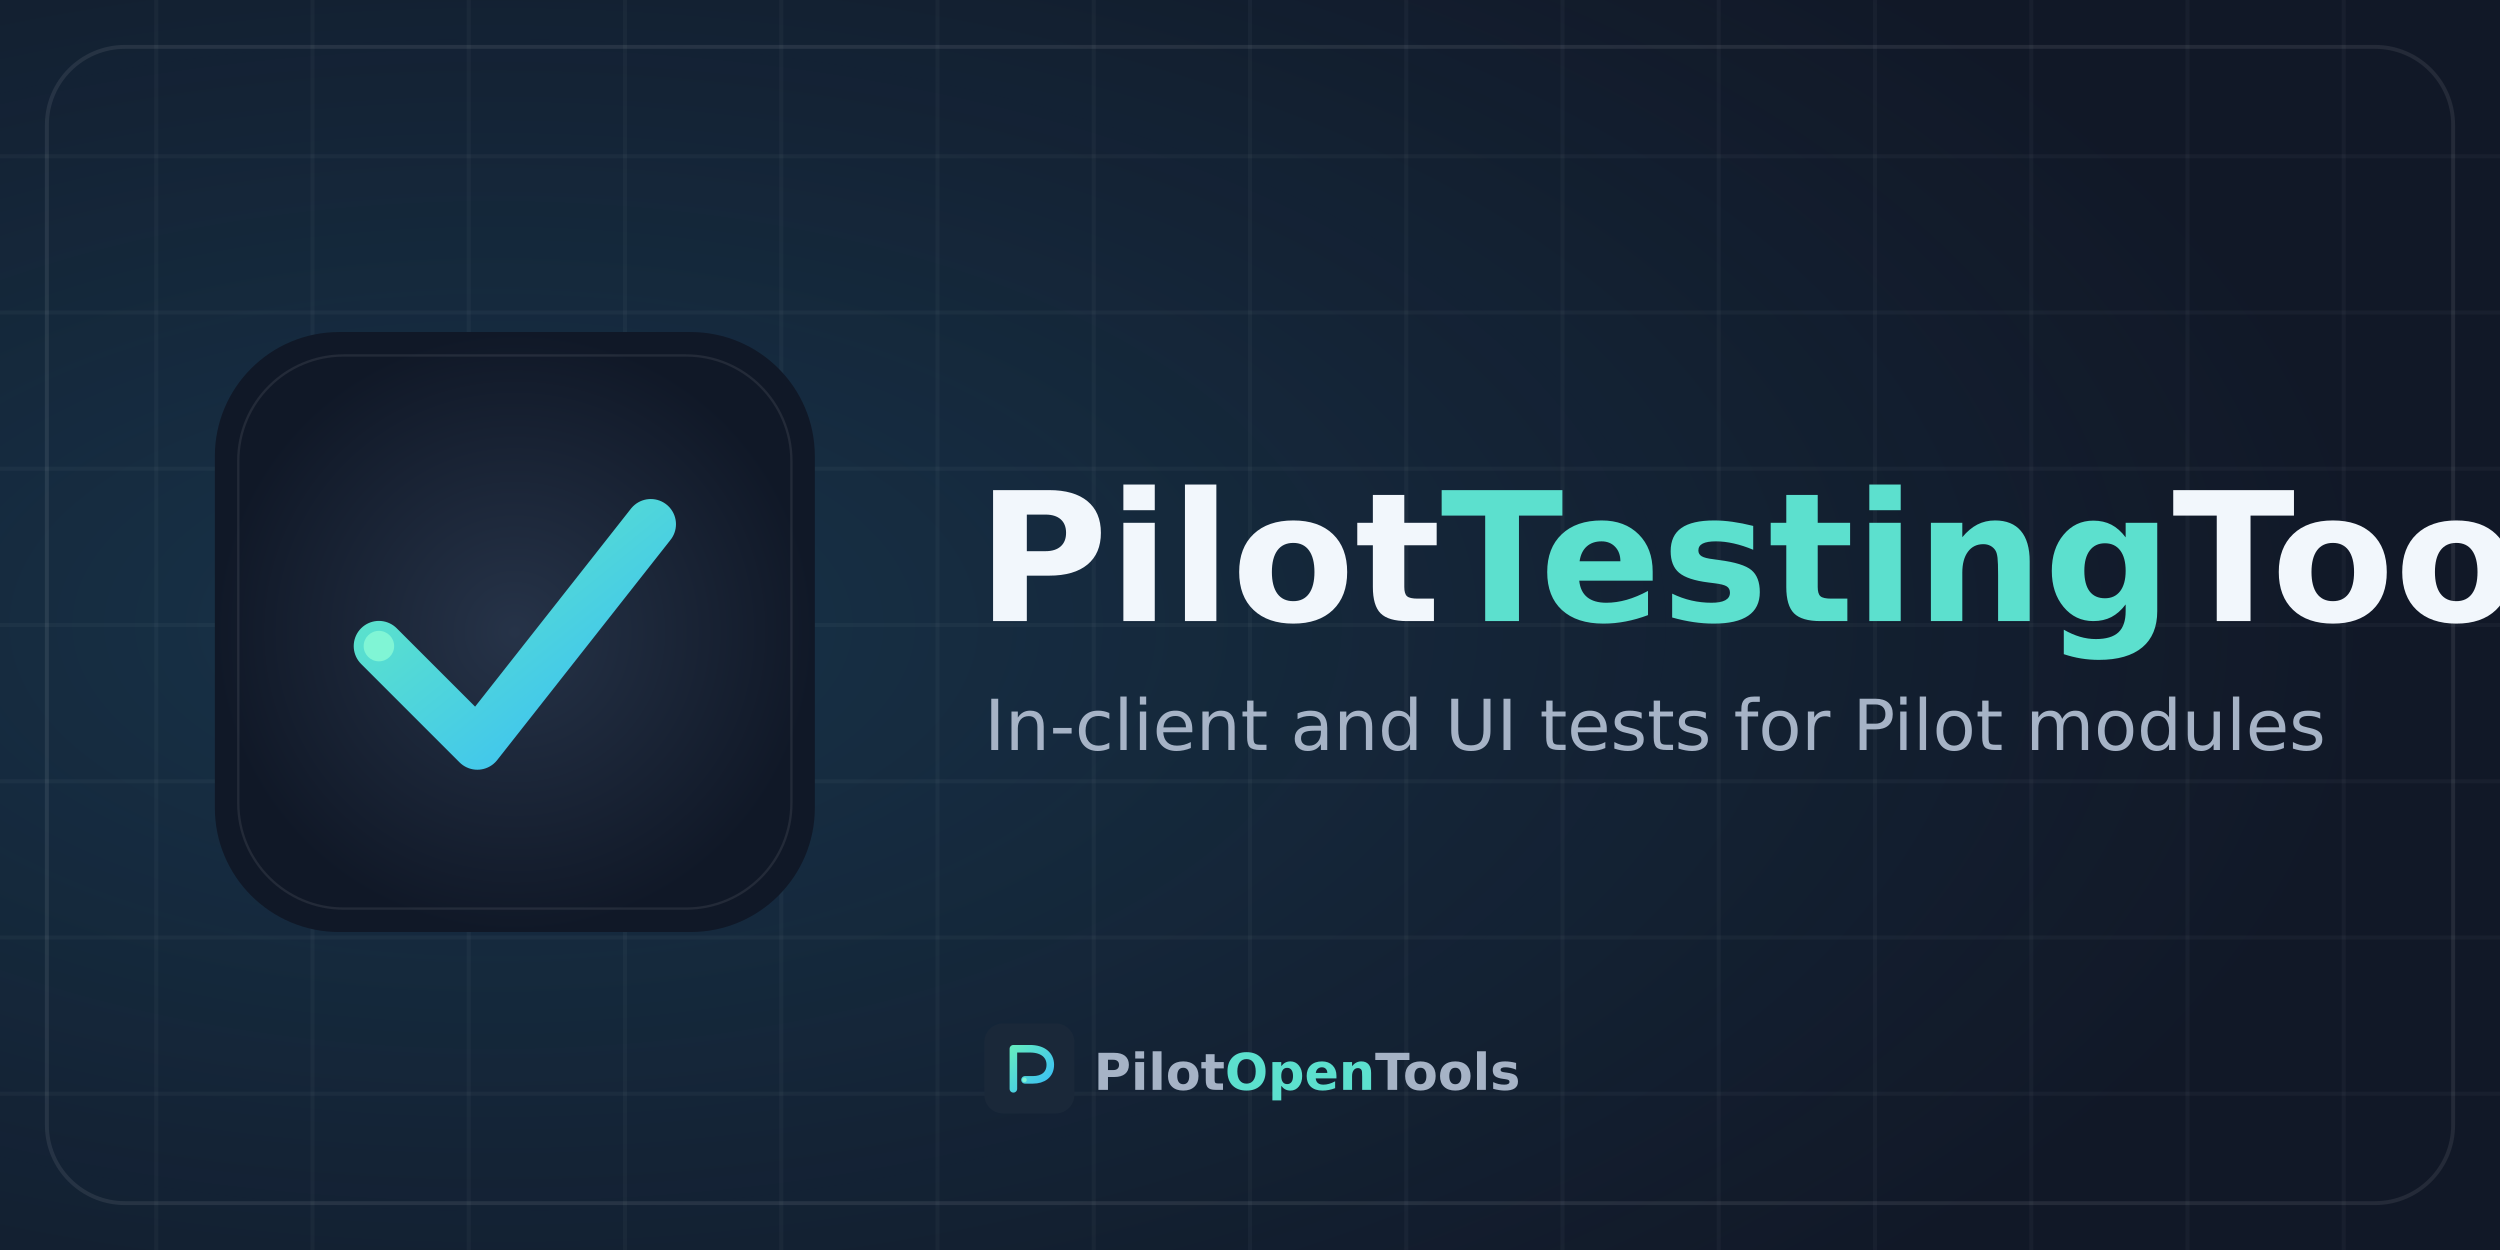
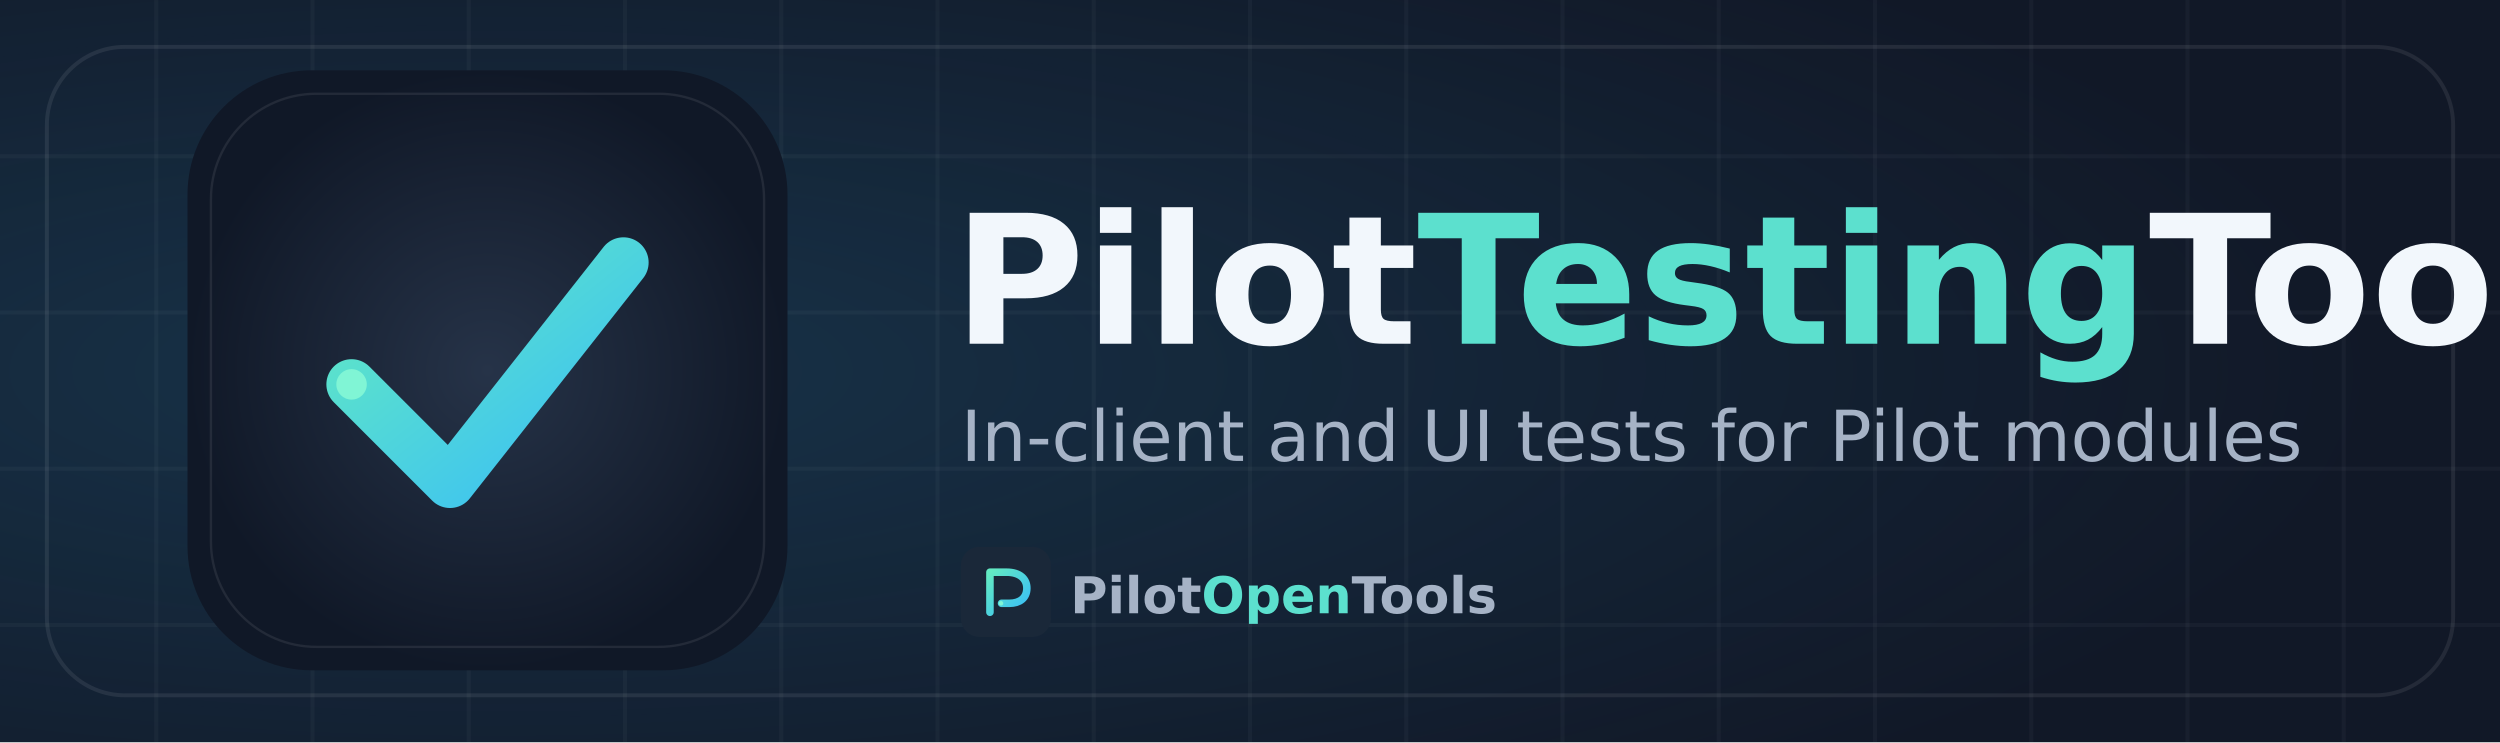
- <svg xmlns="http://www.w3.org/2000/svg" width="1280" height="640" viewBox="0 0 1280 640">
+ <svg xmlns="http://www.w3.org/2000/svg" width="1280" height="380" viewBox="0 0 1280 380">
  <defs>
    <linearGradient id="a" x1="0" x2="1" y1="0" y2="1">
      <stop stop-color="#63EAC2" />
      <stop offset="1" stop-color="#38BDF8" />
    </linearGradient>
    <linearGradient id="b" x1="0" x2="1" y1="0" y2="1">
      <stop stop-color="#68B9FF" />
      <stop offset="1" stop-color="#A78BFA" />
    </linearGradient>
    <radialGradient id="bg">
      <stop stop-color="#263348" />
      <stop offset="1" stop-color="#101827" />
    </radialGradient>
    <radialGradient id="glow" cx="0.2" cy="0.5" r="0.75">
      <stop stop-color="#38BDF8" stop-opacity="0.16" />
      <stop offset="1" stop-color="#38BDF8" stop-opacity="0" />
    </radialGradient>
  </defs>
-   <rect width="1280" height="640" fill="#111827" />
-   <rect width="1280" height="640" fill="url(#glow)" />
+   <rect width="1280" height="380" fill="#111827" />
+   <rect width="1280" height="380" fill="url(#glow)" />
  <g stroke="#ffffff" stroke-opacity="0.035" stroke-width="2">
-     <path d="M0 80H1280M0 160H1280M0 240H1280M0 320H1280M0 400H1280M0 480H1280M0 560H1280" />
-     <path d="M80 0V640M160 0V640M240 0V640M320 0V640M400 0V640M480 0V640M560 0V640M640 0V640M720 0V640M800 0V640M880 0V640M960 0V640M1040 0V640M1120 0V640M1200 0V640" />
+     <path d="M0 80H1280M0 160H1280M0 240H1280M0 320H1280" />
+     <path d="M80 0V380M160 0V380M240 0V380M320 0V380M400 0V380M480 0V380M560 0V380M640 0V380M720 0V380M800 0V380M880 0V380M960 0V380M1040 0V380M1120 0V380M1200 0V380" />
  </g>
-   <rect x="24" y="24" width="1232" height="592" rx="40" fill="none" stroke="#ffffff" stroke-opacity="0.08" stroke-width="2" />
-   <g transform="translate(110 170) scale(.6)">
+   <rect x="24" y="24" width="1232" height="332" rx="40" fill="none" stroke="#ffffff" stroke-opacity="0.08" stroke-width="2" />
+   <g transform="translate(96 36) scale(.6)">
    <rect width="512" height="512" rx="106" fill="url(#bg)" />
    <rect x="20" y="20" width="472" height="472" rx="90" fill="none" stroke="#ffffff" stroke-opacity="0.08" stroke-width="2" />
    <path d="M140 268 L224 352 L372 164" fill="none" stroke="url(#a)" stroke-width="43" stroke-linecap="round" stroke-linejoin="round" />
    <circle cx="140" cy="268" r="13" fill="#80F5D5" />
  </g>
-   <text x="500" y="318" font-family="'Segoe UI','DejaVu Sans',Arial,sans-serif" font-size="92" font-weight="700" fill="#F2F7FC">Pilot<tspan fill="#5CE0CE">Testing</tspan>Tools</text>
-   <text x="504" y="384" font-family="'Segoe UI','DejaVu Sans',Arial,sans-serif" font-size="36" fill="#A6B3C6">In-client and UI tests for Pilot modules</text>
-   <g transform="translate(504 524) scale(.09)">
+   <text x="488" y="176" font-family="'Segoe UI','DejaVu Sans',Arial,sans-serif" font-size="92" font-weight="700" fill="#F2F7FC">Pilot<tspan fill="#5CE0CE">Testing</tspan>Tools</text>
+   <text x="492" y="236" font-family="'Segoe UI','DejaVu Sans',Arial,sans-serif" font-size="36" fill="#A6B3C6">In-client and UI tests for Pilot modules</text>
+   <g transform="translate(492 280) scale(.09)">
    <rect width="512" height="512" rx="106" fill="#1A2839" />
    <path d="M165 372 V144 H259 C336 144 375 183 375 235 C375 292 333 321 276 321 H231" fill="none" stroke="url(#a)" stroke-width="43" stroke-linecap="round" stroke-linejoin="round" />
    <circle cx="228" cy="321" r="13" fill="#80F5D5" />
  </g>
-   <text x="560" y="558" font-family="'Segoe UI','DejaVu Sans',Arial,sans-serif" font-size="26" font-weight="600" fill="#A6B3C6">Pilot<tspan fill="#5CE0CE">Open</tspan>Tools</text>
+   <text x="548" y="314" font-family="'Segoe UI','DejaVu Sans',Arial,sans-serif" font-size="26" font-weight="600" fill="#A6B3C6">Pilot<tspan fill="#5CE0CE">Open</tspan>Tools</text>
</svg>
